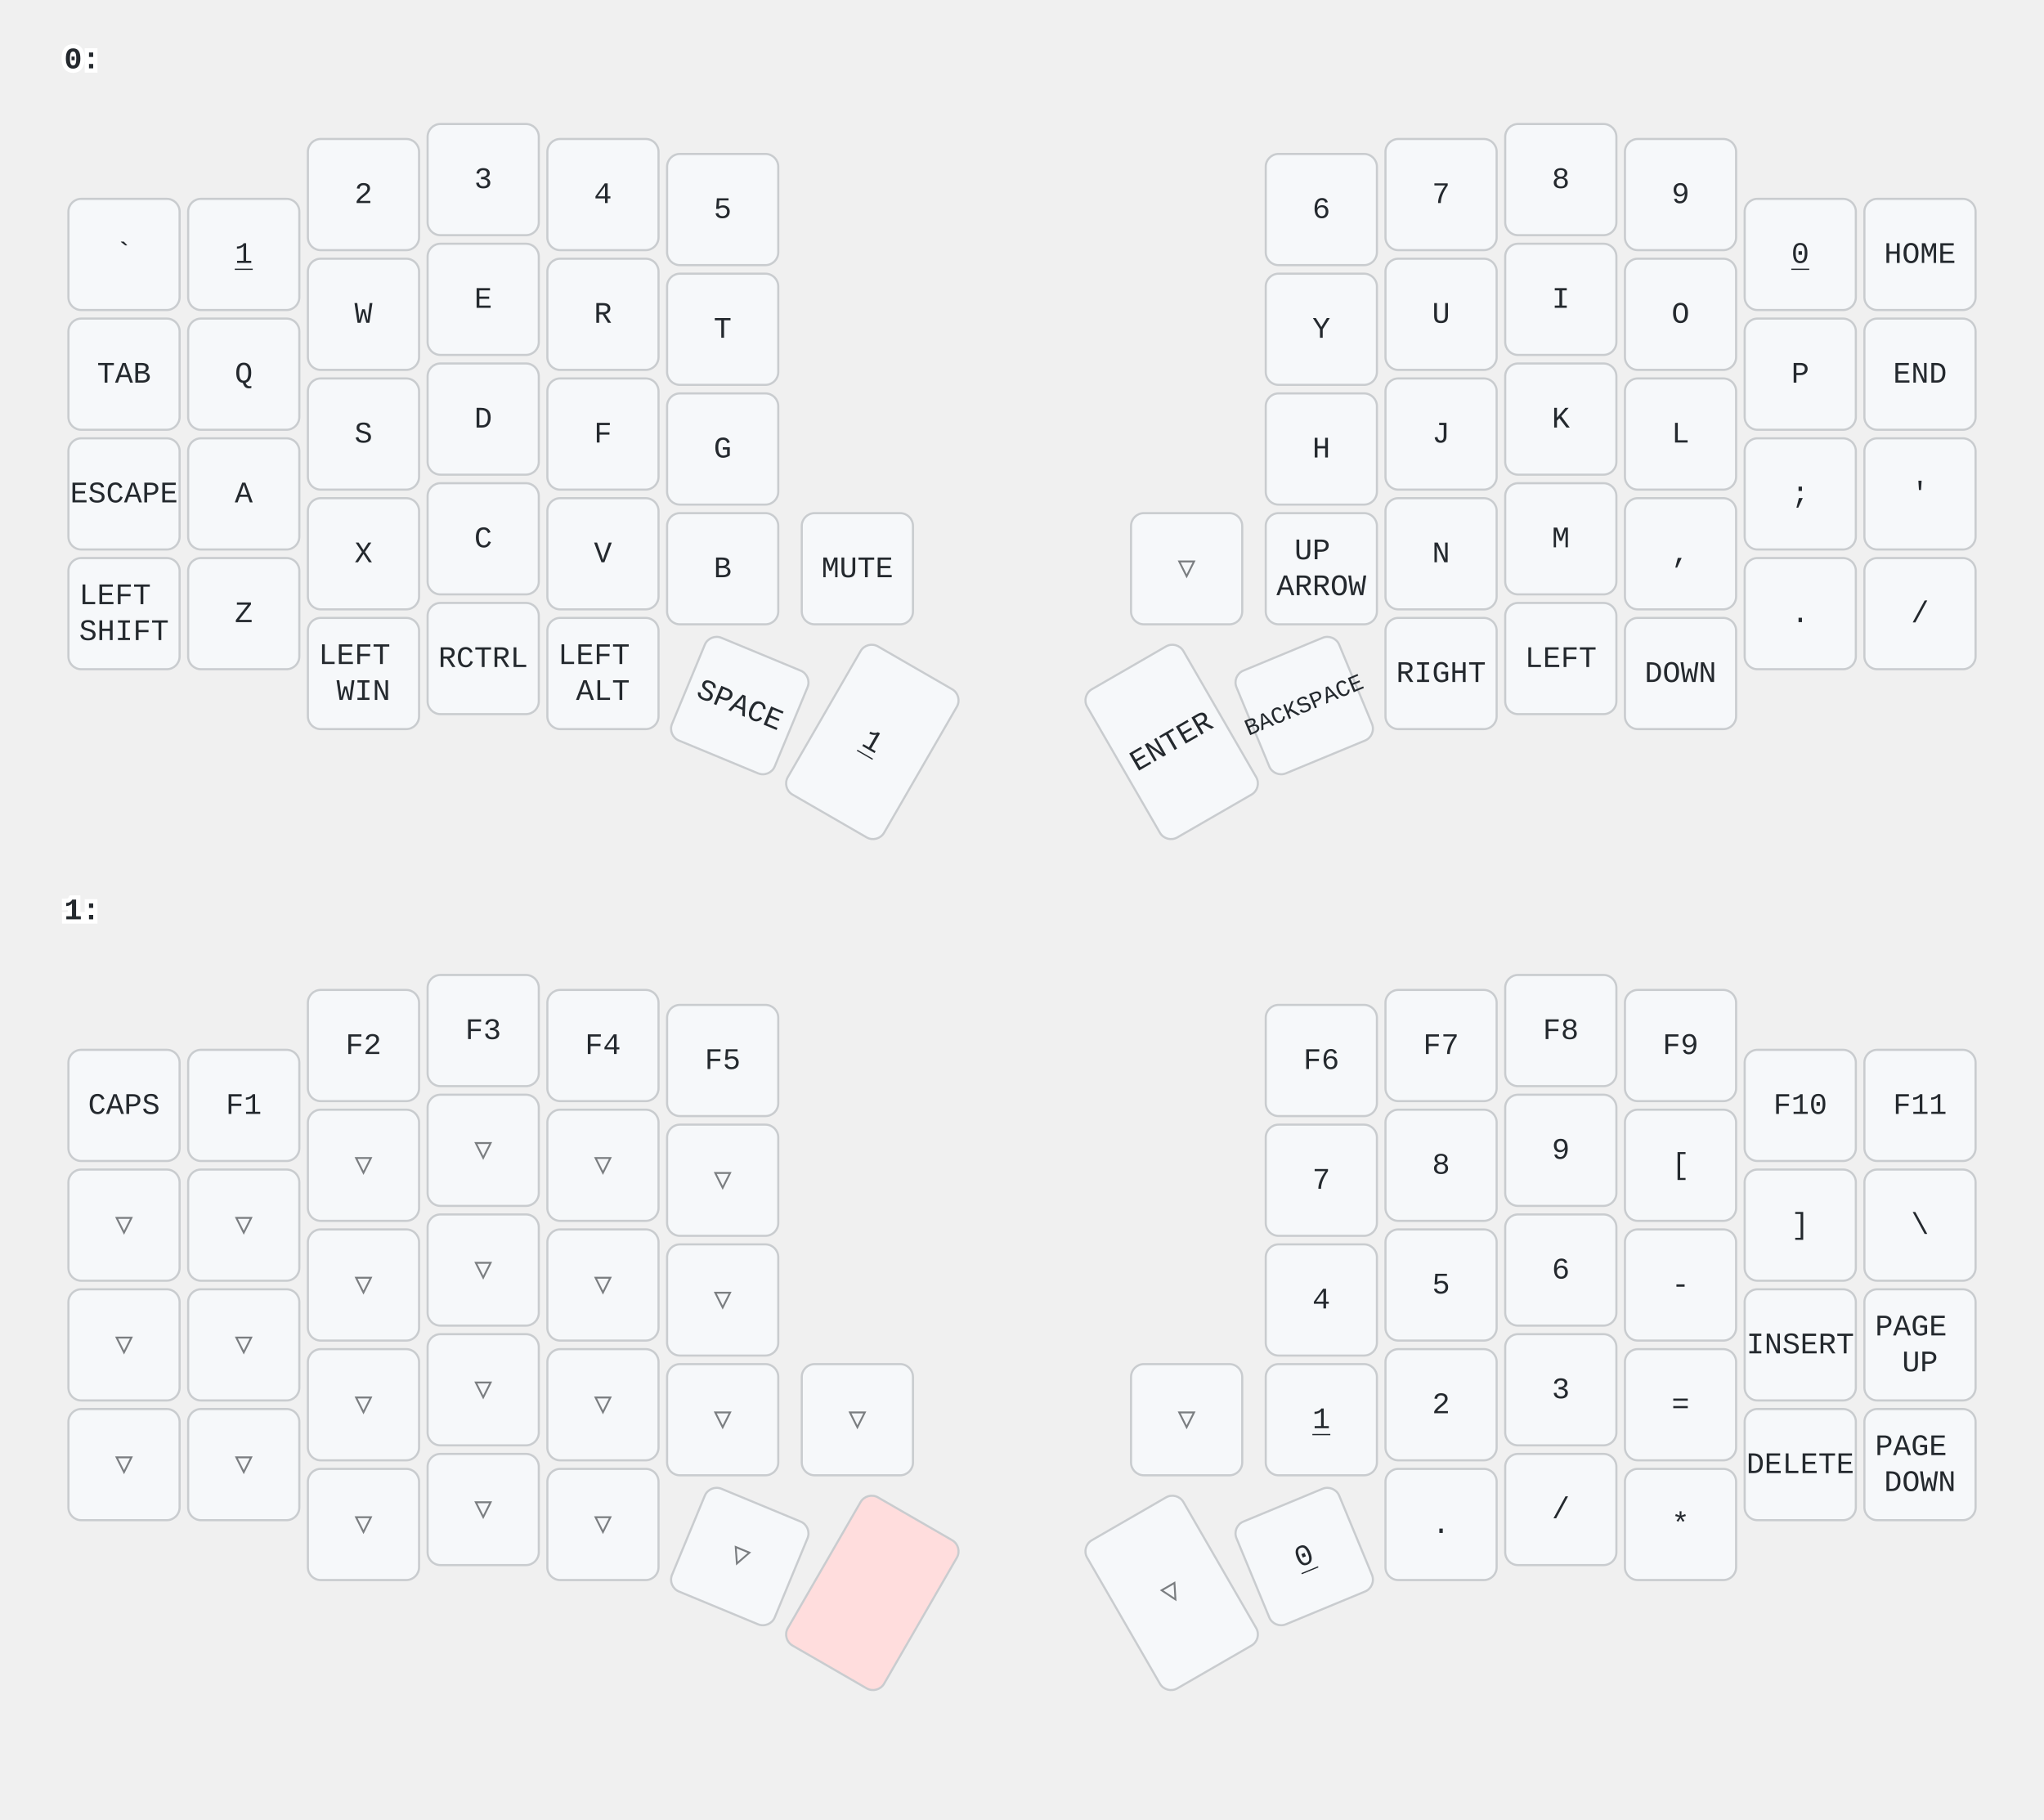
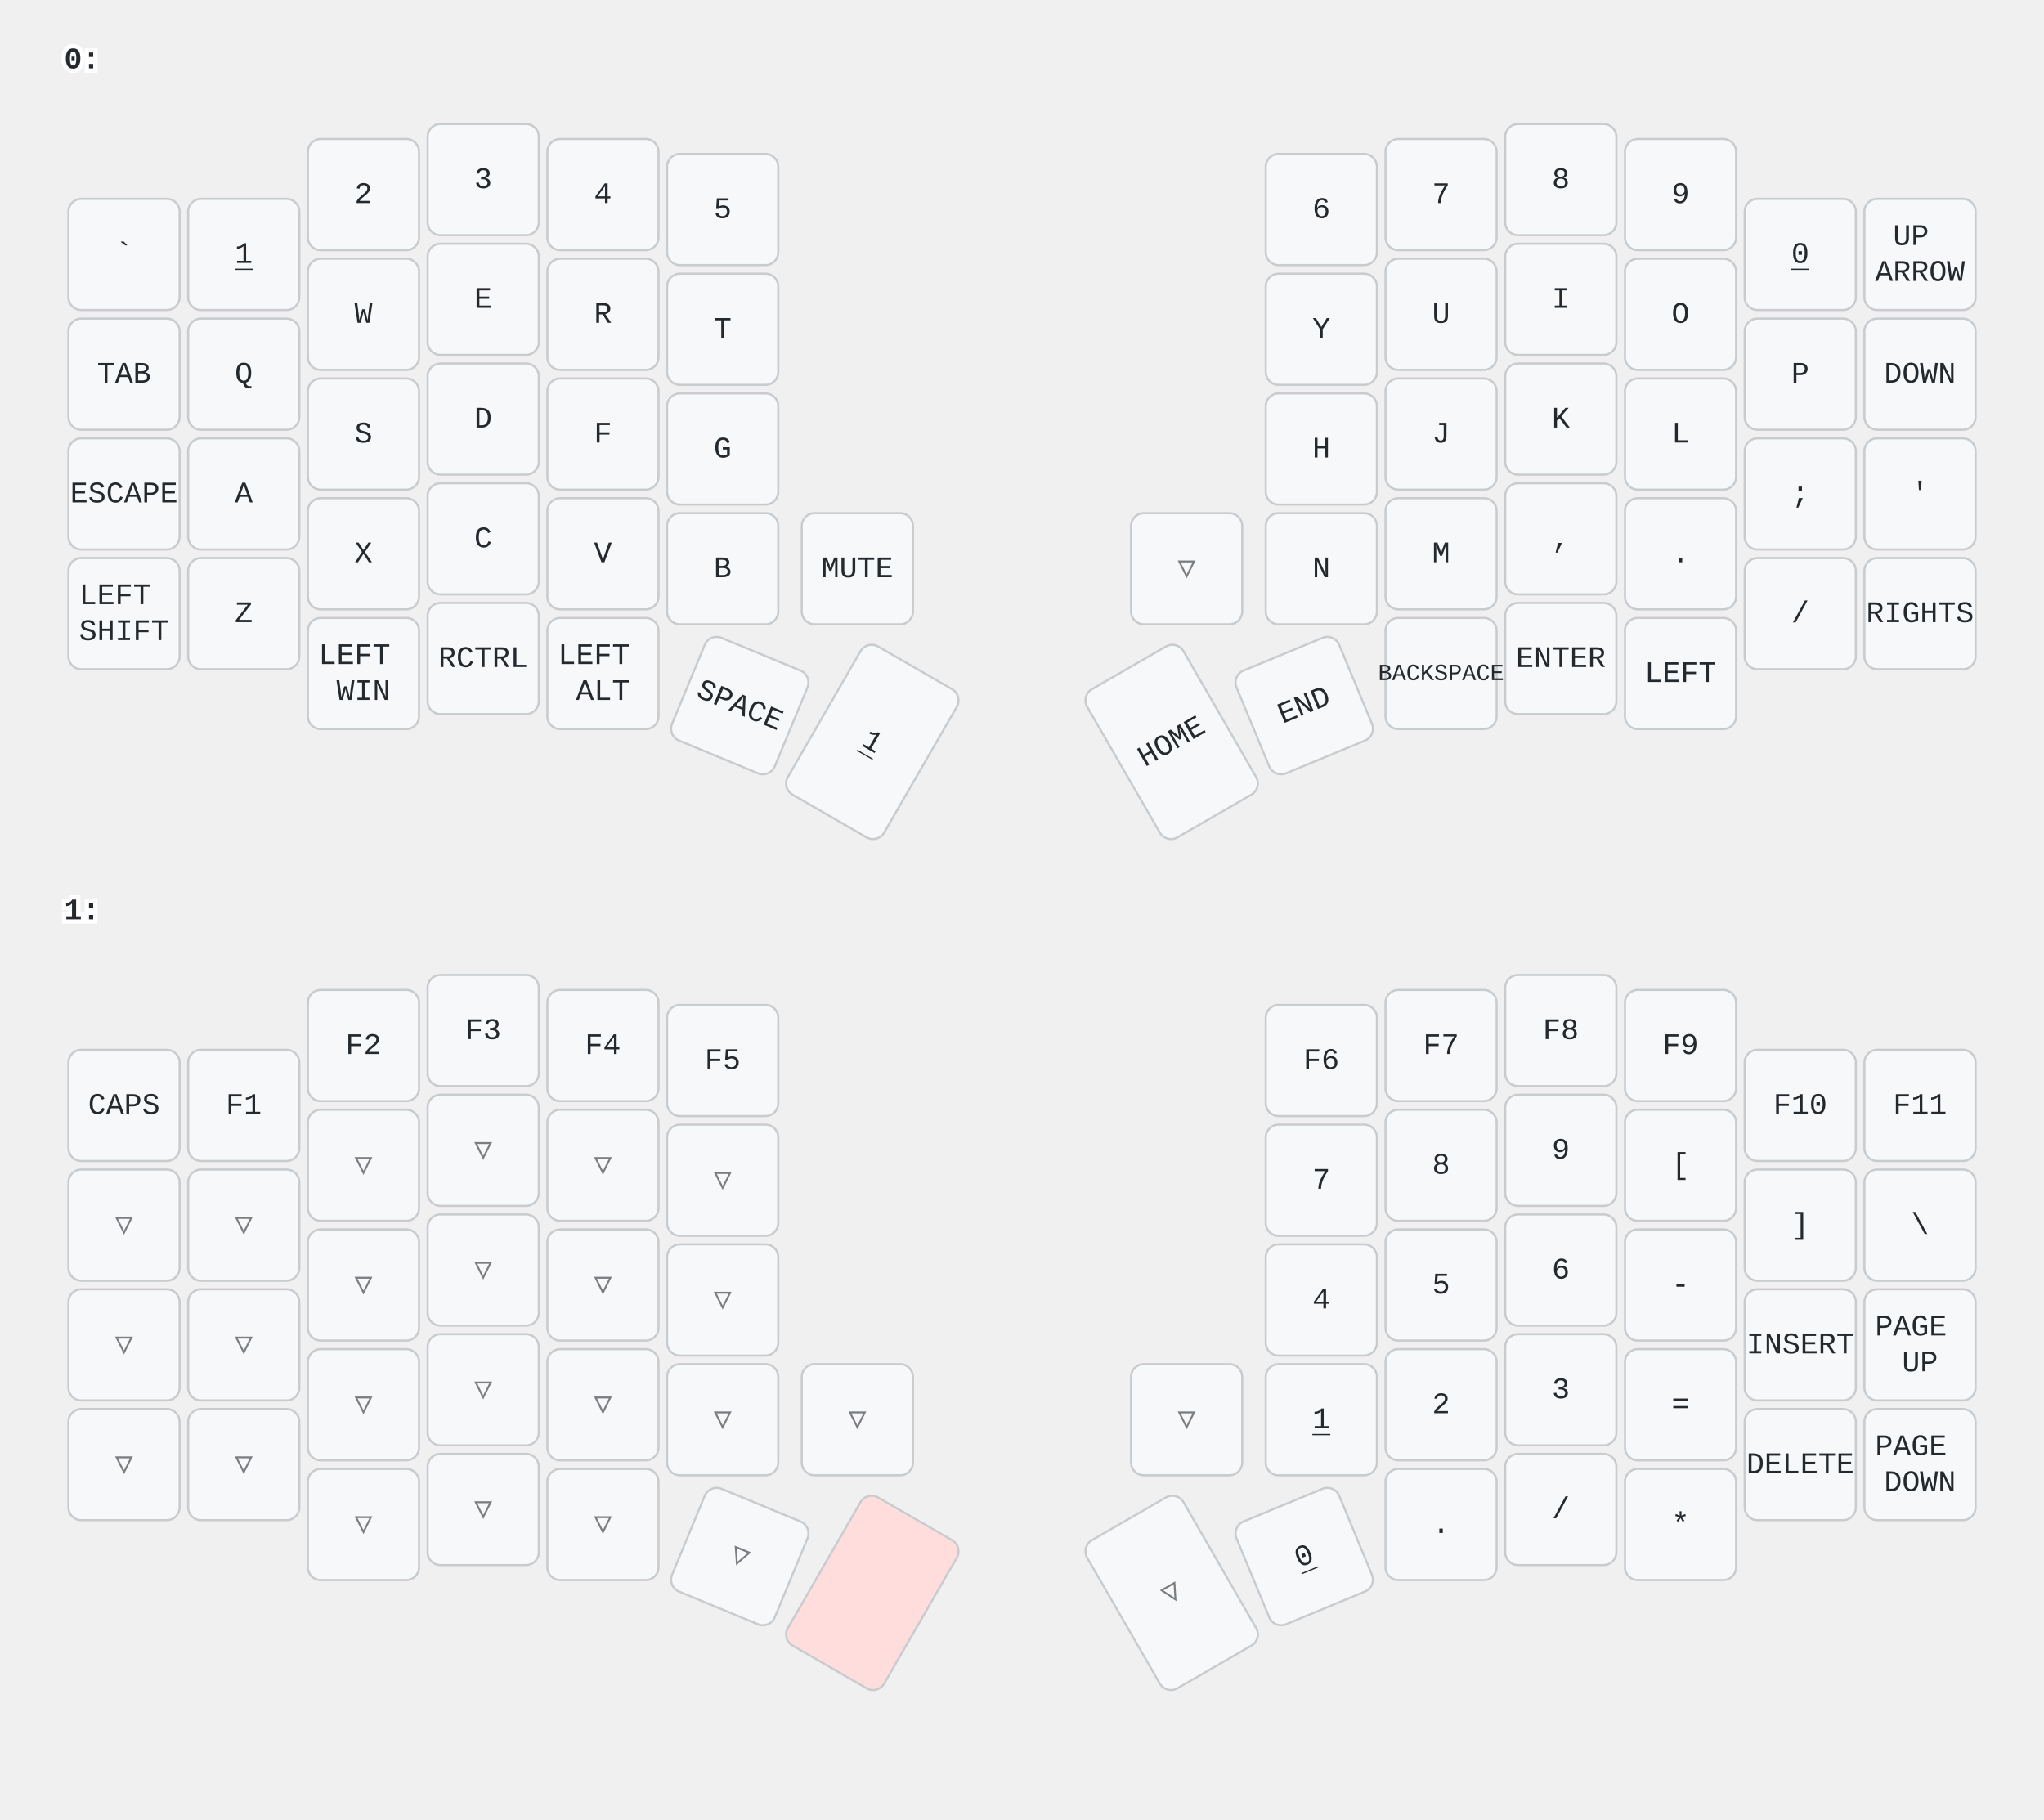
<svg xmlns="http://www.w3.org/2000/svg" width="956" height="851" viewBox="0 0 956 851" class="keymap">
  <style>/* inherit to force styles through use tags */
svg path {
    fill: inherit;
}

/* font and background color specifications */
svg.keymap {
    font-family: SFMono-Regular,Consolas,Liberation Mono,Menlo,monospace;
    font-size: 14px;
    font-kerning: normal;
    text-rendering: optimizeLegibility;
    fill: #24292e;
}

/* default key styling */
rect.key {
    fill: #f6f8fa;
}

rect.key, rect.combo {
    stroke: #c9cccf;
    stroke-width: 1;
}

/* default key side styling, only used is draw_key_sides is set */
rect.side {
    filter: brightness(90%);
}

/* color accent for combo boxes */
rect.combo, rect.combo-separate {
    fill: #cdf;
}

/* color accent for held keys */
rect.held, rect.combo.held {
    fill: #fdd;
}

/* color accent for ghost (optional) keys */
rect.ghost, rect.combo.ghost {
    stroke-dasharray: 4, 4;
    stroke-width: 2;
}

text {
    text-anchor: middle;
    dominant-baseline: middle;
}

/* styling for layer labels */
text.label {
    font-weight: bold;
    text-anchor: start;
    stroke: white;
    stroke-width: 4;
    paint-order: stroke;
}

/* styling for optional footer */
text.footer {
    text-anchor: end;
    dominant-baseline: auto;
    stroke: white;
    stroke-width: 4;
    paint-order: stroke;
}

/* styling for combo tap, and key non-tap label text */
text.combo, text.hold, text.shifted, text.left, text.right {
    font-size: 11px;
}

text.hold {
    text-anchor: middle;
    dominant-baseline: auto;
}

text.shifted {
    text-anchor: middle;
    dominant-baseline: hanging;
}

text.left {
    text-anchor: start;
}

text.right {
    text-anchor: end;
}

text.layer-activator {
    text-decoration: underline;
}

/* styling for hold/shifted label text in combo box */
text.combo.hold, text.combo.shifted, text.combo.left, text.combo.right {
    font-size: 8px;
}

/* lighter symbol for transparent keys */
text.trans {
    fill: #7b7e81;
}

/* styling for combo dendrons */
path.combo {
    stroke-width: 1;
    stroke: gray;
    fill: none;
}

/* Start Tabler Icons Cleanup */
/* cannot use height/width with glyphs */
.icon-tabler &gt; path {
    fill: inherit;
    stroke: inherit;
    stroke-width: 2;
}
/* hide tabler's default box */
.icon-tabler &gt; path[stroke="none"][fill="none"] {
    visibility: hidden;
}
/* End Tabler Icons Cleanup */
</style>
  <g transform="translate(30, 0)" class="layer-0">
    <text x="0" y="28" class="label" id="x_x">0:</text>
    <g transform="translate(0, 56)">
      <g transform="translate(28, 63)" class="key keypos-0">
        <rect rx="6" ry="6" x="-26" y="-26" width="52" height="52" class="key" />
        <text x="0" y="0" class="key tap">`</text>
      </g>
      <g transform="translate(84, 63)" class="key keypos-1">
        <rect rx="6" ry="6" x="-26" y="-26" width="52" height="52" class="key" />
        <a href="#x_x">
          <text x="0" y="0" class="key tap layer-activator">1</text>
        </a>
      </g>
      <g transform="translate(140, 35)" class="key keypos-2">
        <rect rx="6" ry="6" x="-26" y="-26" width="52" height="52" class="key" />
        <text x="0" y="0" class="key tap">2</text>
      </g>
      <g transform="translate(196, 28)" class="key keypos-3">
        <rect rx="6" ry="6" x="-26" y="-26" width="52" height="52" class="key" />
        <text x="0" y="0" class="key tap">3</text>
      </g>
      <g transform="translate(252, 35)" class="key keypos-4">
        <rect rx="6" ry="6" x="-26" y="-26" width="52" height="52" class="key" />
        <text x="0" y="0" class="key tap">4</text>
      </g>
      <g transform="translate(308, 42)" class="key keypos-5">
        <rect rx="6" ry="6" x="-26" y="-26" width="52" height="52" class="key" />
        <text x="0" y="0" class="key tap">5</text>
      </g>
      <g transform="translate(588, 42)" class="key keypos-6">
        <rect rx="6" ry="6" x="-26" y="-26" width="52" height="52" class="key" />
        <text x="0" y="0" class="key tap">6</text>
      </g>
      <g transform="translate(644, 35)" class="key keypos-7">
        <rect rx="6" ry="6" x="-26" y="-26" width="52" height="52" class="key" />
        <text x="0" y="0" class="key tap">7</text>
      </g>
      <g transform="translate(700, 28)" class="key keypos-8">
        <rect rx="6" ry="6" x="-26" y="-26" width="52" height="52" class="key" />
        <text x="0" y="0" class="key tap">8</text>
      </g>
      <g transform="translate(756, 35)" class="key keypos-9">
        <rect rx="6" ry="6" x="-26" y="-26" width="52" height="52" class="key" />
        <text x="0" y="0" class="key tap">9</text>
      </g>
      <g transform="translate(812, 63)" class="key keypos-10">
        <rect rx="6" ry="6" x="-26" y="-26" width="52" height="52" class="key" />
        <a href="#x_x">
          <text x="0" y="0" class="key tap layer-activator">0</text>
        </a>
      </g>
      <g transform="translate(868, 63)" class="key keypos-11">
        <rect rx="6" ry="6" x="-26" y="-26" width="52" height="52" class="key" />
-         <text x="0" y="0" class="key tap">HOME</text>
+         <text x="0" y="0" class="key tap">
+           <tspan x="0" dy="-0.6em">UP</tspan>
+           <tspan x="0" dy="1.2em">ARROW</tspan>
+         </text>
      </g>
      <g transform="translate(28, 119)" class="key keypos-12">
        <rect rx="6" ry="6" x="-26" y="-26" width="52" height="52" class="key" />
        <text x="0" y="0" class="key tap">TAB</text>
      </g>
      <g transform="translate(84, 119)" class="key keypos-13">
        <rect rx="6" ry="6" x="-26" y="-26" width="52" height="52" class="key" />
        <text x="0" y="0" class="key tap">Q</text>
      </g>
      <g transform="translate(140, 91)" class="key keypos-14">
        <rect rx="6" ry="6" x="-26" y="-26" width="52" height="52" class="key" />
        <text x="0" y="0" class="key tap">W</text>
      </g>
      <g transform="translate(196, 84)" class="key keypos-15">
        <rect rx="6" ry="6" x="-26" y="-26" width="52" height="52" class="key" />
        <text x="0" y="0" class="key tap">E</text>
      </g>
      <g transform="translate(252, 91)" class="key keypos-16">
        <rect rx="6" ry="6" x="-26" y="-26" width="52" height="52" class="key" />
        <text x="0" y="0" class="key tap">R</text>
      </g>
      <g transform="translate(308, 98)" class="key keypos-17">
        <rect rx="6" ry="6" x="-26" y="-26" width="52" height="52" class="key" />
        <text x="0" y="0" class="key tap">T</text>
      </g>
      <g transform="translate(588, 98)" class="key keypos-18">
        <rect rx="6" ry="6" x="-26" y="-26" width="52" height="52" class="key" />
        <text x="0" y="0" class="key tap">Y</text>
      </g>
      <g transform="translate(644, 91)" class="key keypos-19">
        <rect rx="6" ry="6" x="-26" y="-26" width="52" height="52" class="key" />
        <text x="0" y="0" class="key tap">U</text>
      </g>
      <g transform="translate(700, 84)" class="key keypos-20">
        <rect rx="6" ry="6" x="-26" y="-26" width="52" height="52" class="key" />
        <text x="0" y="0" class="key tap">I</text>
      </g>
      <g transform="translate(756, 91)" class="key keypos-21">
        <rect rx="6" ry="6" x="-26" y="-26" width="52" height="52" class="key" />
        <text x="0" y="0" class="key tap">O</text>
      </g>
      <g transform="translate(812, 119)" class="key keypos-22">
        <rect rx="6" ry="6" x="-26" y="-26" width="52" height="52" class="key" />
        <text x="0" y="0" class="key tap">P</text>
      </g>
      <g transform="translate(868, 119)" class="key keypos-23">
        <rect rx="6" ry="6" x="-26" y="-26" width="52" height="52" class="key" />
-         <text x="0" y="0" class="key tap">END</text>
+         <text x="0" y="0" class="key tap">DOWN</text>
      </g>
      <g transform="translate(28, 175)" class="key keypos-24">
        <rect rx="6" ry="6" x="-26" y="-26" width="52" height="52" class="key" />
        <text x="0" y="0" class="key tap">ESCAPE</text>
      </g>
      <g transform="translate(84, 175)" class="key keypos-25">
        <rect rx="6" ry="6" x="-26" y="-26" width="52" height="52" class="key" />
        <text x="0" y="0" class="key tap">A</text>
      </g>
      <g transform="translate(140, 147)" class="key keypos-26">
        <rect rx="6" ry="6" x="-26" y="-26" width="52" height="52" class="key" />
        <text x="0" y="0" class="key tap">S</text>
      </g>
      <g transform="translate(196, 140)" class="key keypos-27">
        <rect rx="6" ry="6" x="-26" y="-26" width="52" height="52" class="key" />
        <text x="0" y="0" class="key tap">D</text>
      </g>
      <g transform="translate(252, 147)" class="key keypos-28">
        <rect rx="6" ry="6" x="-26" y="-26" width="52" height="52" class="key" />
        <text x="0" y="0" class="key tap">F</text>
      </g>
      <g transform="translate(308, 154)" class="key keypos-29">
        <rect rx="6" ry="6" x="-26" y="-26" width="52" height="52" class="key" />
        <text x="0" y="0" class="key tap">G</text>
      </g>
      <g transform="translate(588, 154)" class="key keypos-30">
        <rect rx="6" ry="6" x="-26" y="-26" width="52" height="52" class="key" />
        <text x="0" y="0" class="key tap">H</text>
      </g>
      <g transform="translate(644, 147)" class="key keypos-31">
        <rect rx="6" ry="6" x="-26" y="-26" width="52" height="52" class="key" />
        <text x="0" y="0" class="key tap">J</text>
      </g>
      <g transform="translate(700, 140)" class="key keypos-32">
        <rect rx="6" ry="6" x="-26" y="-26" width="52" height="52" class="key" />
        <text x="0" y="0" class="key tap">K</text>
      </g>
      <g transform="translate(756, 147)" class="key keypos-33">
        <rect rx="6" ry="6" x="-26" y="-26" width="52" height="52" class="key" />
        <text x="0" y="0" class="key tap">L</text>
      </g>
      <g transform="translate(812, 175)" class="key keypos-34">
        <rect rx="6" ry="6" x="-26" y="-26" width="52" height="52" class="key" />
        <text x="0" y="0" class="key tap">;</text>
      </g>
      <g transform="translate(868, 175)" class="key keypos-35">
        <rect rx="6" ry="6" x="-26" y="-26" width="52" height="52" class="key" />
        <text x="0" y="0" class="key tap">'</text>
      </g>
      <g transform="translate(28, 231)" class="key keypos-36">
        <rect rx="6" ry="6" x="-26" y="-26" width="52" height="52" class="key" />
        <text x="0" y="0" class="key tap">
          <tspan x="0" dy="-0.6em">LEFT</tspan>
          <tspan x="0" dy="1.2em">SHIFT</tspan>
        </text>
      </g>
      <g transform="translate(84, 231)" class="key keypos-37">
        <rect rx="6" ry="6" x="-26" y="-26" width="52" height="52" class="key" />
        <text x="0" y="0" class="key tap">Z</text>
      </g>
      <g transform="translate(140, 203)" class="key keypos-38">
        <rect rx="6" ry="6" x="-26" y="-26" width="52" height="52" class="key" />
        <text x="0" y="0" class="key tap">X</text>
      </g>
      <g transform="translate(196, 196)" class="key keypos-39">
        <rect rx="6" ry="6" x="-26" y="-26" width="52" height="52" class="key" />
        <text x="0" y="0" class="key tap">C</text>
      </g>
      <g transform="translate(252, 203)" class="key keypos-40">
        <rect rx="6" ry="6" x="-26" y="-26" width="52" height="52" class="key" />
        <text x="0" y="0" class="key tap">V</text>
      </g>
      <g transform="translate(308, 210)" class="key keypos-41">
        <rect rx="6" ry="6" x="-26" y="-26" width="52" height="52" class="key" />
        <text x="0" y="0" class="key tap">B</text>
      </g>
      <g transform="translate(371, 210)" class="key keypos-42">
        <rect rx="6" ry="6" x="-26" y="-26" width="52" height="52" class="key" />
        <text x="0" y="0" class="key tap">MUTE</text>
      </g>
      <g transform="translate(525, 210)" class="key trans keypos-43">
        <rect rx="6" ry="6" x="-26" y="-26" width="52" height="52" class="key trans" />
        <text x="0" y="0" class="key trans tap">▽</text>
      </g>
      <g transform="translate(588, 210)" class="key keypos-44">
        <rect rx="6" ry="6" x="-26" y="-26" width="52" height="52" class="key" />
-         <text x="0" y="0" class="key tap">
-           <tspan x="0" dy="-0.6em">UP</tspan>
-           <tspan x="0" dy="1.2em">ARROW</tspan>
-         </text>
+         <text x="0" y="0" class="key tap">N</text>
      </g>
      <g transform="translate(644, 203)" class="key keypos-45">
        <rect rx="6" ry="6" x="-26" y="-26" width="52" height="52" class="key" />
-         <text x="0" y="0" class="key tap">N</text>
+         <text x="0" y="0" class="key tap">M</text>
      </g>
      <g transform="translate(700, 196)" class="key keypos-46">
        <rect rx="6" ry="6" x="-26" y="-26" width="52" height="52" class="key" />
-         <text x="0" y="0" class="key tap">M</text>
+         <text x="0" y="0" class="key tap">,</text>
      </g>
      <g transform="translate(756, 203)" class="key keypos-47">
        <rect rx="6" ry="6" x="-26" y="-26" width="52" height="52" class="key" />
-         <text x="0" y="0" class="key tap">,</text>
+         <text x="0" y="0" class="key tap">.</text>
      </g>
      <g transform="translate(812, 231)" class="key keypos-48">
        <rect rx="6" ry="6" x="-26" y="-26" width="52" height="52" class="key" />
-         <text x="0" y="0" class="key tap">.</text>
+         <text x="0" y="0" class="key tap">/</text>
      </g>
      <g transform="translate(868, 231)" class="key keypos-49">
        <rect rx="6" ry="6" x="-26" y="-26" width="52" height="52" class="key" />
-         <text x="0" y="0" class="key tap">/</text>
+         <text x="0" y="0" class="key tap">RIGHTS</text>
      </g>
      <g transform="translate(140, 259)" class="key keypos-50">
        <rect rx="6" ry="6" x="-26" y="-26" width="52" height="52" class="key" />
        <text x="0" y="0" class="key tap">
          <tspan x="0" dy="-0.6em">LEFT</tspan>
          <tspan x="0" dy="1.2em">WIN</tspan>
        </text>
      </g>
      <g transform="translate(196, 252)" class="key keypos-51">
        <rect rx="6" ry="6" x="-26" y="-26" width="52" height="52" class="key" />
        <text x="0" y="0" class="key tap">RCTRL</text>
      </g>
      <g transform="translate(252, 259)" class="key keypos-52">
        <rect rx="6" ry="6" x="-26" y="-26" width="52" height="52" class="key" />
        <text x="0" y="0" class="key tap">
          <tspan x="0" dy="-0.6em">LEFT</tspan>
          <tspan x="0" dy="1.2em">ALT</tspan>
        </text>
      </g>
      <g transform="translate(316, 274) rotate(22.5)" class="key keypos-53">
        <rect rx="6" ry="6" x="-26" y="-26" width="52" height="52" class="key" />
        <text x="0" y="0" class="key tap">SPACE</text>
      </g>
      <g transform="translate(378, 291) rotate(30.0)" class="key keypos-54">
        <rect rx="6" ry="6" x="-26" y="-40" width="52" height="80" class="key" />
        <a href="#x_x">
          <text x="0" y="0" class="key tap layer-activator">1</text>
        </a>
      </g>
      <g transform="translate(518, 291) rotate(-30.0)" class="key keypos-55">
        <rect rx="6" ry="6" x="-26" y="-40" width="52" height="80" class="key" />
-         <text x="0" y="0" class="key tap">ENTER</text>
+         <text x="0" y="0" class="key tap">HOME</text>
      </g>
      <g transform="translate(580, 274) rotate(-22.5)" class="key keypos-56">
+         <rect rx="6" ry="6" x="-26" y="-26" width="52" height="52" class="key" />
+         <text x="0" y="0" class="key tap">END</text>
+       </g>
+       <g transform="translate(644, 259)" class="key keypos-57">
        <rect rx="6" ry="6" x="-26" y="-26" width="52" height="52" class="key" />
        <text x="0" y="0" class="key tap">
          <tspan style="font-size: 78%">BACKSPACE</tspan>
        </text>
      </g>
-       <g transform="translate(644, 259)" class="key keypos-57">
-         <rect rx="6" ry="6" x="-26" y="-26" width="52" height="52" class="key" />
-         <text x="0" y="0" class="key tap">RIGHT</text>
-       </g>
      <g transform="translate(700, 252)" class="key keypos-58">
        <rect rx="6" ry="6" x="-26" y="-26" width="52" height="52" class="key" />
+         <text x="0" y="0" class="key tap">ENTER</text>
+       </g>
+       <g transform="translate(756, 259)" class="key keypos-59">
+         <rect rx="6" ry="6" x="-26" y="-26" width="52" height="52" class="key" />
        <text x="0" y="0" class="key tap">LEFT</text>
-       </g>
-       <g transform="translate(756, 259)" class="key keypos-59">
-         <rect rx="6" ry="6" x="-26" y="-26" width="52" height="52" class="key" />
-         <text x="0" y="0" class="key tap">DOWN</text>
      </g>
    </g>
  </g>
  <g transform="translate(30, 398)" class="layer-1">
    <text x="0" y="28" class="label" id="x_x">1:</text>
    <g transform="translate(0, 56)">
      <g transform="translate(28, 63)" class="key keypos-0">
        <rect rx="6" ry="6" x="-26" y="-26" width="52" height="52" class="key" />
        <text x="0" y="0" class="key tap">CAPS</text>
      </g>
      <g transform="translate(84, 63)" class="key keypos-1">
        <rect rx="6" ry="6" x="-26" y="-26" width="52" height="52" class="key" />
        <text x="0" y="0" class="key tap">F1</text>
      </g>
      <g transform="translate(140, 35)" class="key keypos-2">
        <rect rx="6" ry="6" x="-26" y="-26" width="52" height="52" class="key" />
        <text x="0" y="0" class="key tap">F2</text>
      </g>
      <g transform="translate(196, 28)" class="key keypos-3">
        <rect rx="6" ry="6" x="-26" y="-26" width="52" height="52" class="key" />
        <text x="0" y="0" class="key tap">F3</text>
      </g>
      <g transform="translate(252, 35)" class="key keypos-4">
        <rect rx="6" ry="6" x="-26" y="-26" width="52" height="52" class="key" />
        <text x="0" y="0" class="key tap">F4</text>
      </g>
      <g transform="translate(308, 42)" class="key keypos-5">
        <rect rx="6" ry="6" x="-26" y="-26" width="52" height="52" class="key" />
        <text x="0" y="0" class="key tap">F5</text>
      </g>
      <g transform="translate(588, 42)" class="key keypos-6">
        <rect rx="6" ry="6" x="-26" y="-26" width="52" height="52" class="key" />
        <text x="0" y="0" class="key tap">F6</text>
      </g>
      <g transform="translate(644, 35)" class="key keypos-7">
        <rect rx="6" ry="6" x="-26" y="-26" width="52" height="52" class="key" />
        <text x="0" y="0" class="key tap">F7</text>
      </g>
      <g transform="translate(700, 28)" class="key keypos-8">
        <rect rx="6" ry="6" x="-26" y="-26" width="52" height="52" class="key" />
        <text x="0" y="0" class="key tap">F8</text>
      </g>
      <g transform="translate(756, 35)" class="key keypos-9">
        <rect rx="6" ry="6" x="-26" y="-26" width="52" height="52" class="key" />
        <text x="0" y="0" class="key tap">F9</text>
      </g>
      <g transform="translate(812, 63)" class="key keypos-10">
        <rect rx="6" ry="6" x="-26" y="-26" width="52" height="52" class="key" />
        <text x="0" y="0" class="key tap">F10</text>
      </g>
      <g transform="translate(868, 63)" class="key keypos-11">
        <rect rx="6" ry="6" x="-26" y="-26" width="52" height="52" class="key" />
        <text x="0" y="0" class="key tap">F11</text>
      </g>
      <g transform="translate(28, 119)" class="key trans keypos-12">
        <rect rx="6" ry="6" x="-26" y="-26" width="52" height="52" class="key trans" />
        <text x="0" y="0" class="key trans tap">▽</text>
      </g>
      <g transform="translate(84, 119)" class="key trans keypos-13">
        <rect rx="6" ry="6" x="-26" y="-26" width="52" height="52" class="key trans" />
        <text x="0" y="0" class="key trans tap">▽</text>
      </g>
      <g transform="translate(140, 91)" class="key trans keypos-14">
        <rect rx="6" ry="6" x="-26" y="-26" width="52" height="52" class="key trans" />
        <text x="0" y="0" class="key trans tap">▽</text>
      </g>
      <g transform="translate(196, 84)" class="key trans keypos-15">
        <rect rx="6" ry="6" x="-26" y="-26" width="52" height="52" class="key trans" />
        <text x="0" y="0" class="key trans tap">▽</text>
      </g>
      <g transform="translate(252, 91)" class="key trans keypos-16">
        <rect rx="6" ry="6" x="-26" y="-26" width="52" height="52" class="key trans" />
        <text x="0" y="0" class="key trans tap">▽</text>
      </g>
      <g transform="translate(308, 98)" class="key trans keypos-17">
        <rect rx="6" ry="6" x="-26" y="-26" width="52" height="52" class="key trans" />
        <text x="0" y="0" class="key trans tap">▽</text>
      </g>
      <g transform="translate(588, 98)" class="key keypos-18">
        <rect rx="6" ry="6" x="-26" y="-26" width="52" height="52" class="key" />
        <text x="0" y="0" class="key tap">7</text>
      </g>
      <g transform="translate(644, 91)" class="key keypos-19">
        <rect rx="6" ry="6" x="-26" y="-26" width="52" height="52" class="key" />
        <text x="0" y="0" class="key tap">8</text>
      </g>
      <g transform="translate(700, 84)" class="key keypos-20">
        <rect rx="6" ry="6" x="-26" y="-26" width="52" height="52" class="key" />
        <text x="0" y="0" class="key tap">9</text>
      </g>
      <g transform="translate(756, 91)" class="key keypos-21">
        <rect rx="6" ry="6" x="-26" y="-26" width="52" height="52" class="key" />
        <text x="0" y="0" class="key tap">[</text>
      </g>
      <g transform="translate(812, 119)" class="key keypos-22">
        <rect rx="6" ry="6" x="-26" y="-26" width="52" height="52" class="key" />
        <text x="0" y="0" class="key tap">]</text>
      </g>
      <g transform="translate(868, 119)" class="key keypos-23">
        <rect rx="6" ry="6" x="-26" y="-26" width="52" height="52" class="key" />
        <text x="0" y="0" class="key tap">\</text>
      </g>
      <g transform="translate(28, 175)" class="key trans keypos-24">
        <rect rx="6" ry="6" x="-26" y="-26" width="52" height="52" class="key trans" />
        <text x="0" y="0" class="key trans tap">▽</text>
      </g>
      <g transform="translate(84, 175)" class="key trans keypos-25">
        <rect rx="6" ry="6" x="-26" y="-26" width="52" height="52" class="key trans" />
        <text x="0" y="0" class="key trans tap">▽</text>
      </g>
      <g transform="translate(140, 147)" class="key trans keypos-26">
        <rect rx="6" ry="6" x="-26" y="-26" width="52" height="52" class="key trans" />
        <text x="0" y="0" class="key trans tap">▽</text>
      </g>
      <g transform="translate(196, 140)" class="key trans keypos-27">
        <rect rx="6" ry="6" x="-26" y="-26" width="52" height="52" class="key trans" />
        <text x="0" y="0" class="key trans tap">▽</text>
      </g>
      <g transform="translate(252, 147)" class="key trans keypos-28">
        <rect rx="6" ry="6" x="-26" y="-26" width="52" height="52" class="key trans" />
        <text x="0" y="0" class="key trans tap">▽</text>
      </g>
      <g transform="translate(308, 154)" class="key trans keypos-29">
        <rect rx="6" ry="6" x="-26" y="-26" width="52" height="52" class="key trans" />
        <text x="0" y="0" class="key trans tap">▽</text>
      </g>
      <g transform="translate(588, 154)" class="key keypos-30">
        <rect rx="6" ry="6" x="-26" y="-26" width="52" height="52" class="key" />
        <text x="0" y="0" class="key tap">4</text>
      </g>
      <g transform="translate(644, 147)" class="key keypos-31">
        <rect rx="6" ry="6" x="-26" y="-26" width="52" height="52" class="key" />
        <text x="0" y="0" class="key tap">5</text>
      </g>
      <g transform="translate(700, 140)" class="key keypos-32">
        <rect rx="6" ry="6" x="-26" y="-26" width="52" height="52" class="key" />
        <text x="0" y="0" class="key tap">6</text>
      </g>
      <g transform="translate(756, 147)" class="key keypos-33">
        <rect rx="6" ry="6" x="-26" y="-26" width="52" height="52" class="key" />
        <text x="0" y="0" class="key tap">-</text>
      </g>
      <g transform="translate(812, 175)" class="key keypos-34">
        <rect rx="6" ry="6" x="-26" y="-26" width="52" height="52" class="key" />
        <text x="0" y="0" class="key tap">INSERT</text>
      </g>
      <g transform="translate(868, 175)" class="key keypos-35">
        <rect rx="6" ry="6" x="-26" y="-26" width="52" height="52" class="key" />
        <text x="0" y="0" class="key tap">
          <tspan x="0" dy="-0.6em">PAGE</tspan>
          <tspan x="0" dy="1.2em">UP</tspan>
        </text>
      </g>
      <g transform="translate(28, 231)" class="key trans keypos-36">
        <rect rx="6" ry="6" x="-26" y="-26" width="52" height="52" class="key trans" />
        <text x="0" y="0" class="key trans tap">▽</text>
      </g>
      <g transform="translate(84, 231)" class="key trans keypos-37">
        <rect rx="6" ry="6" x="-26" y="-26" width="52" height="52" class="key trans" />
        <text x="0" y="0" class="key trans tap">▽</text>
      </g>
      <g transform="translate(140, 203)" class="key trans keypos-38">
        <rect rx="6" ry="6" x="-26" y="-26" width="52" height="52" class="key trans" />
        <text x="0" y="0" class="key trans tap">▽</text>
      </g>
      <g transform="translate(196, 196)" class="key trans keypos-39">
        <rect rx="6" ry="6" x="-26" y="-26" width="52" height="52" class="key trans" />
        <text x="0" y="0" class="key trans tap">▽</text>
      </g>
      <g transform="translate(252, 203)" class="key trans keypos-40">
        <rect rx="6" ry="6" x="-26" y="-26" width="52" height="52" class="key trans" />
        <text x="0" y="0" class="key trans tap">▽</text>
      </g>
      <g transform="translate(308, 210)" class="key trans keypos-41">
        <rect rx="6" ry="6" x="-26" y="-26" width="52" height="52" class="key trans" />
        <text x="0" y="0" class="key trans tap">▽</text>
      </g>
      <g transform="translate(371, 210)" class="key trans keypos-42">
        <rect rx="6" ry="6" x="-26" y="-26" width="52" height="52" class="key trans" />
        <text x="0" y="0" class="key trans tap">▽</text>
      </g>
      <g transform="translate(525, 210)" class="key trans keypos-43">
        <rect rx="6" ry="6" x="-26" y="-26" width="52" height="52" class="key trans" />
        <text x="0" y="0" class="key trans tap">▽</text>
      </g>
      <g transform="translate(588, 210)" class="key keypos-44">
        <rect rx="6" ry="6" x="-26" y="-26" width="52" height="52" class="key" />
        <a href="#x_x">
          <text x="0" y="0" class="key tap layer-activator">1</text>
        </a>
      </g>
      <g transform="translate(644, 203)" class="key keypos-45">
        <rect rx="6" ry="6" x="-26" y="-26" width="52" height="52" class="key" />
        <text x="0" y="0" class="key tap">2</text>
      </g>
      <g transform="translate(700, 196)" class="key keypos-46">
        <rect rx="6" ry="6" x="-26" y="-26" width="52" height="52" class="key" />
        <text x="0" y="0" class="key tap">3</text>
      </g>
      <g transform="translate(756, 203)" class="key keypos-47">
        <rect rx="6" ry="6" x="-26" y="-26" width="52" height="52" class="key" />
        <text x="0" y="0" class="key tap">=</text>
      </g>
      <g transform="translate(812, 231)" class="key keypos-48">
        <rect rx="6" ry="6" x="-26" y="-26" width="52" height="52" class="key" />
        <text x="0" y="0" class="key tap">DELETE</text>
      </g>
      <g transform="translate(868, 231)" class="key keypos-49">
        <rect rx="6" ry="6" x="-26" y="-26" width="52" height="52" class="key" />
        <text x="0" y="0" class="key tap">
          <tspan x="0" dy="-0.6em">PAGE</tspan>
          <tspan x="0" dy="1.2em">DOWN</tspan>
        </text>
      </g>
      <g transform="translate(140, 259)" class="key trans keypos-50">
        <rect rx="6" ry="6" x="-26" y="-26" width="52" height="52" class="key trans" />
        <text x="0" y="0" class="key trans tap">▽</text>
      </g>
      <g transform="translate(196, 252)" class="key trans keypos-51">
        <rect rx="6" ry="6" x="-26" y="-26" width="52" height="52" class="key trans" />
        <text x="0" y="0" class="key trans tap">▽</text>
      </g>
      <g transform="translate(252, 259)" class="key trans keypos-52">
        <rect rx="6" ry="6" x="-26" y="-26" width="52" height="52" class="key trans" />
        <text x="0" y="0" class="key trans tap">▽</text>
      </g>
      <g transform="translate(316, 274) rotate(22.5)" class="key trans keypos-53">
        <rect rx="6" ry="6" x="-26" y="-26" width="52" height="52" class="key trans" />
        <text x="0" y="0" class="key trans tap">▽</text>
      </g>
      <g transform="translate(378, 291) rotate(30.0)" class="key held keypos-54">
        <rect rx="6" ry="6" x="-26" y="-40" width="52" height="80" class="key held" />
      </g>
      <g transform="translate(518, 291) rotate(-30.0)" class="key trans keypos-55">
        <rect rx="6" ry="6" x="-26" y="-40" width="52" height="80" class="key trans" />
        <text x="0" y="0" class="key trans tap">▽</text>
      </g>
      <g transform="translate(580, 274) rotate(-22.5)" class="key keypos-56">
        <rect rx="6" ry="6" x="-26" y="-26" width="52" height="52" class="key" />
        <a href="#x_x">
          <text x="0" y="0" class="key tap layer-activator">0</text>
        </a>
      </g>
      <g transform="translate(644, 259)" class="key keypos-57">
        <rect rx="6" ry="6" x="-26" y="-26" width="52" height="52" class="key" />
        <text x="0" y="0" class="key tap">.</text>
      </g>
      <g transform="translate(700, 252)" class="key keypos-58">
        <rect rx="6" ry="6" x="-26" y="-26" width="52" height="52" class="key" />
        <text x="0" y="0" class="key tap">/</text>
      </g>
      <g transform="translate(756, 259)" class="key keypos-59">
        <rect rx="6" ry="6" x="-26" y="-26" width="52" height="52" class="key" />
        <text x="0" y="0" class="key tap">*</text>
      </g>
    </g>
  </g>
</svg>
